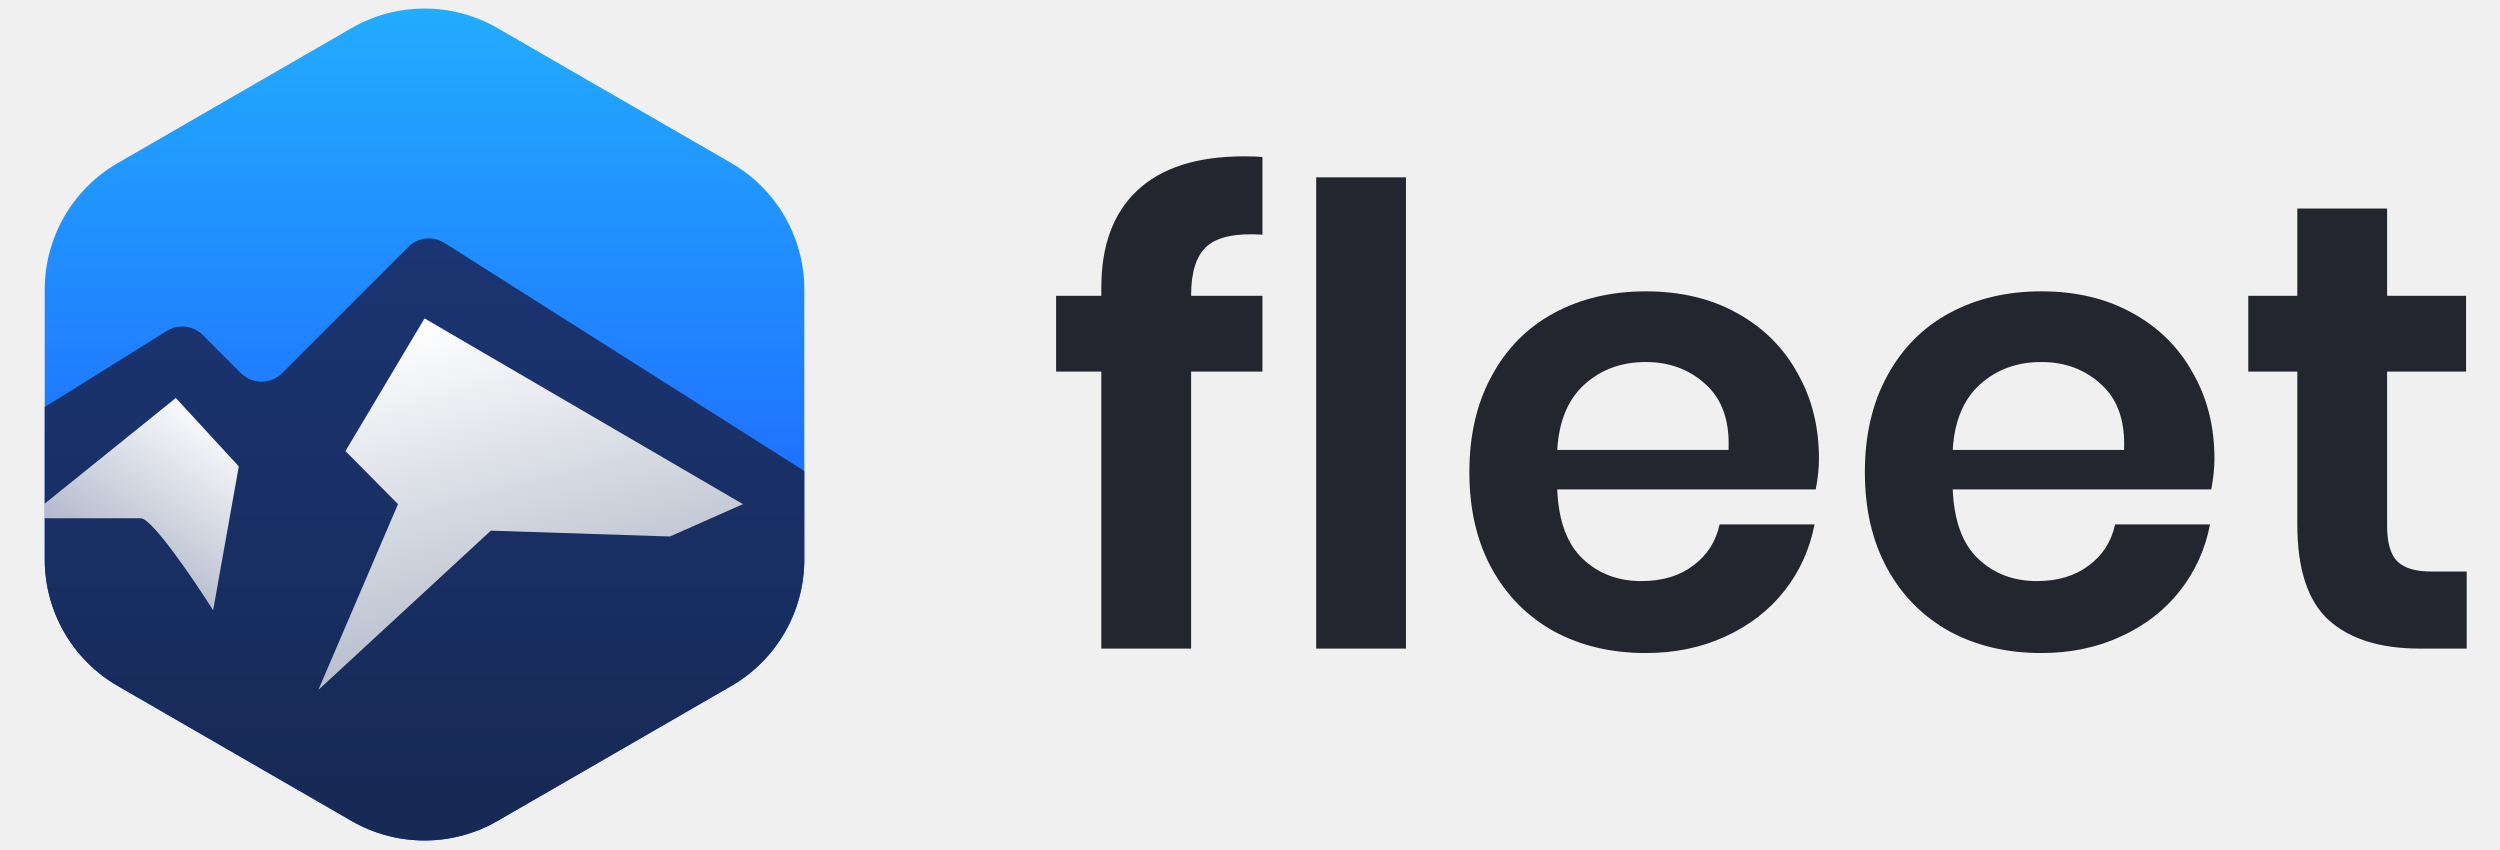
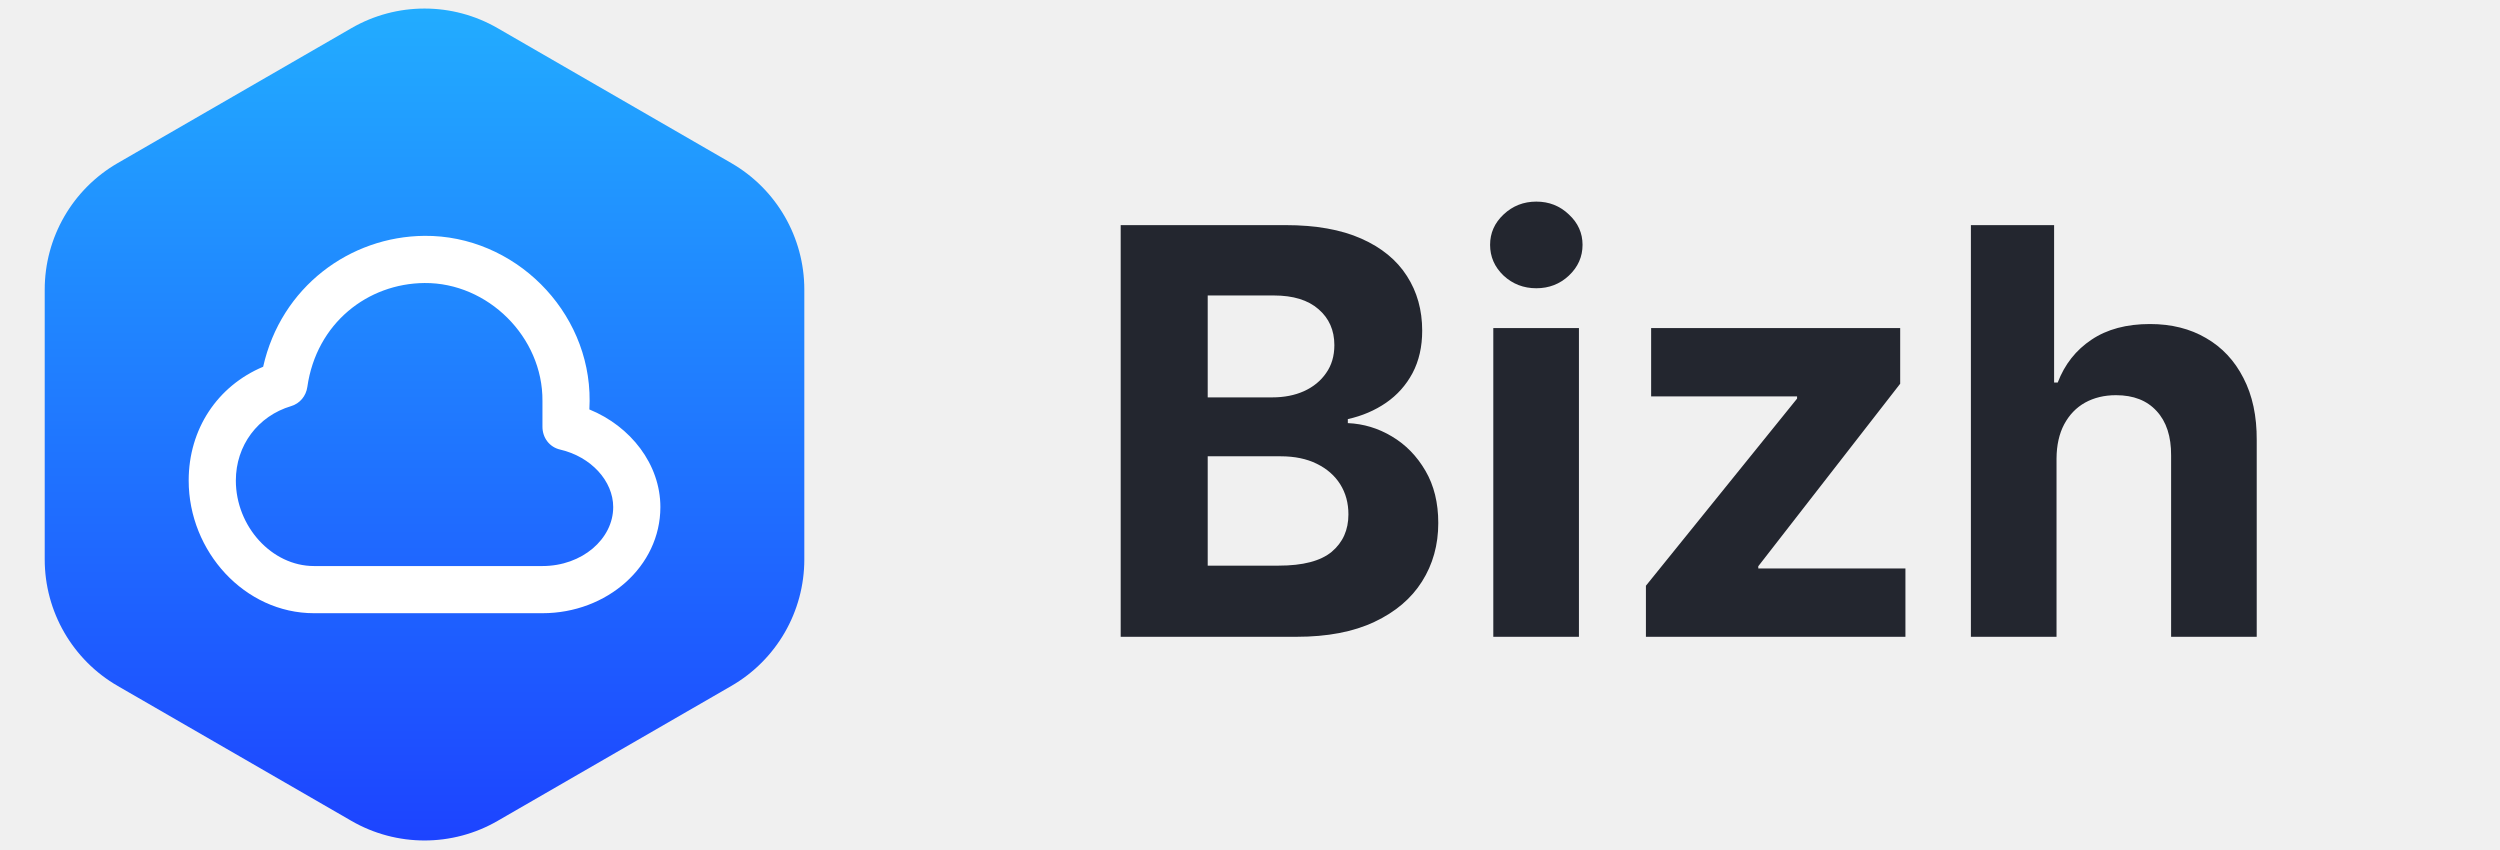
<svg xmlns="http://www.w3.org/2000/svg" width="106" height="36" viewBox="0 0 106 36" fill="none">
-   <g clip-path="url(#clip0)">
-     <path d="M14.903 1.192C16.819 0.086 19.18 0.086 21.096 1.192L31.007 6.914C32.923 8.02 34.103 10.065 34.103 12.278V23.721C34.103 25.934 32.923 27.979 31.007 29.085L21.096 34.807C19.18 35.913 16.819 35.913 14.903 34.807L4.992 29.085C3.076 27.979 1.896 25.934 1.896 23.721V12.278C1.896 10.065 3.076 8.02 4.992 6.914L14.903 1.192Z" fill="url(#paint0_linear)" />
-     <mask id="mask0" mask-type="alpha" maskUnits="userSpaceOnUse" x="1" y="0" width="34" height="36">
-       <path d="M14.903 1.192C16.819 0.086 19.18 0.086 21.096 1.192L31.007 6.914C32.923 8.02 34.103 10.065 34.103 12.278V23.721C34.103 25.934 32.923 27.979 31.007 29.085L21.096 34.807C19.18 35.913 16.819 35.913 14.903 34.807L4.992 29.085C3.076 27.979 1.896 25.934 1.896 23.721V12.278C1.896 10.065 3.076 8.02 4.992 6.914L14.903 1.192Z" fill="#83E1E1" />
-     </mask>
-     <g mask="url(#mask0)">
-       <path d="M7.07 14.032L-3.558 20.657L-12.765 26.844C-13.107 27.074 -13.312 27.459 -13.312 27.872V57.218C-13.312 57.902 -12.758 58.457 -12.074 58.457H49.204C49.888 58.457 50.442 57.902 50.442 57.218V31.006C50.442 30.581 50.225 30.187 49.867 29.96L18.847 10.301C18.357 9.99 17.718 10.061 17.308 10.471L11.964 15.819C11.48 16.303 10.696 16.303 10.212 15.819L8.601 14.207C8.194 13.8 7.559 13.727 7.07 14.032Z" fill="url(#paint1_linear)" />
-       <path d="M7.455 16.875L1.125 21.975H5.971C6.446 21.975 8.213 24.575 9.037 25.875L10.125 19.775L7.455 16.875Z" fill="url(#paint2_linear)" />
-       <path d="M14.647 19.125L18 13.5L31.5 21.375L28.408 22.747L20.812 22.5L13.5 29.25L16.875 21.375L14.647 19.125Z" fill="url(#paint3_linear)" />
-     </g>
+   <mask id="mask0_7104_4" style="mask-type:luminance" maskUnits="userSpaceOnUse" x="0" y="0" width="36" height="36">
+     <path d="M36 0H0V36H36V0Z" fill="white" />
+   </mask>
+   <g mask="url(#mask0_7104_4)">
+     <path d="M14.903 1.192C16.819 0.086 19.18 0.086 21.096 1.192L31.006 6.914C32.923 8.02 34.103 10.065 34.103 12.278V23.721C34.103 25.934 32.923 27.979 31.006 29.085L21.096 34.807C19.18 35.913 16.819 35.913 14.903 34.807L4.992 29.085C3.076 27.979 1.896 25.934 1.896 23.721V12.278C1.896 10.065 3.076 8.02 4.992 6.914L14.903 1.192Z" fill="url(#paint0_linear_7104_4)" />
  </g>
-   <path d="M53.527 9.95C52.411 9.878 51.628 10.04 51.178 10.436C50.728 10.832 50.503 11.525 50.503 12.515V12.542H53.527V15.755H50.503V27.5H46.696V15.755H44.779V12.542H46.696V12.191C46.696 10.409 47.2 9.041 48.208 8.087C49.234 7.115 50.746 6.629 52.744 6.629C53.086 6.629 53.347 6.638 53.527 6.656V9.95ZM59.613 7.52V27.5H55.806V7.52H59.613ZM77.124 19.454C77.124 19.832 77.079 20.264 76.989 20.75H66.027C66.081 22.082 66.441 23.063 67.107 23.693C67.773 24.323 68.601 24.638 69.591 24.638C70.473 24.638 71.202 24.422 71.778 23.99C72.372 23.558 72.75 22.973 72.912 22.235H76.935C76.737 23.279 76.314 24.215 75.666 25.043C75.018 25.871 74.181 26.519 73.155 26.987C72.147 27.455 71.022 27.689 69.78 27.689C68.322 27.689 67.026 27.383 65.892 26.771C64.758 26.141 63.876 25.25 63.246 24.098C62.616 22.946 62.301 21.587 62.301 20.021C62.301 18.455 62.616 17.096 63.246 15.944C63.876 14.774 64.758 13.883 65.892 13.271C67.026 12.659 68.322 12.353 69.78 12.353C71.256 12.353 72.543 12.659 73.641 13.271C74.757 13.883 75.612 14.729 76.206 15.809C76.818 16.871 77.124 18.086 77.124 19.454ZM73.29 19.076C73.344 17.852 73.02 16.925 72.318 16.295C71.634 15.665 70.788 15.35 69.78 15.35C68.754 15.35 67.89 15.665 67.188 16.295C66.486 16.925 66.099 17.852 66.027 19.076H73.29ZM93.893 19.454C93.893 19.832 93.848 20.264 93.758 20.75H82.796C82.85 22.082 83.21 23.063 83.876 23.693C84.542 24.323 85.37 24.638 86.36 24.638C87.242 24.638 87.971 24.422 88.547 23.99C89.141 23.558 89.519 22.973 89.681 22.235H93.704C93.506 23.279 93.083 24.215 92.435 25.043C91.787 25.871 90.95 26.519 89.924 26.987C88.916 27.455 87.791 27.689 86.549 27.689C85.091 27.689 83.795 27.383 82.661 26.771C81.527 26.141 80.645 25.25 80.015 24.098C79.385 22.946 79.07 21.587 79.07 20.021C79.07 18.455 79.385 17.096 80.015 15.944C80.645 14.774 81.527 13.883 82.661 13.271C83.795 12.659 85.091 12.353 86.549 12.353C88.025 12.353 89.312 12.659 90.41 13.271C91.526 13.883 92.381 14.729 92.975 15.809C93.587 16.871 93.893 18.086 93.893 19.454ZM90.059 19.076C90.113 17.852 89.789 16.925 89.087 16.295C88.403 15.665 87.557 15.35 86.549 15.35C85.523 15.35 84.659 15.665 83.957 16.295C83.255 16.925 82.868 17.852 82.796 19.076H90.059ZM104.588 24.233V27.5H102.59C100.916 27.5 99.629 27.095 98.729 26.285C97.847 25.475 97.406 24.125 97.406 22.235V15.755H95.327V12.542H97.406V8.843H101.213V12.542H104.561V15.755H101.213V22.289C101.213 23.009 101.357 23.513 101.645 23.801C101.933 24.089 102.419 24.233 103.103 24.233H104.588Z" fill="#23262F" />
+   <path d="M47.517 27V9.545H54.506C55.79 9.545 56.861 9.736 57.719 10.117C58.577 10.497 59.222 11.026 59.653 11.702C60.085 12.372 60.301 13.145 60.301 14.02C60.301 14.702 60.165 15.301 59.892 15.818C59.619 16.329 59.244 16.75 58.767 17.079C58.295 17.403 57.756 17.634 57.148 17.77V17.94C57.812 17.969 58.435 18.156 59.014 18.503C59.599 18.849 60.074 19.335 60.438 19.96C60.801 20.579 60.983 21.318 60.983 22.176C60.983 23.102 60.753 23.929 60.293 24.656C59.838 25.378 59.165 25.949 58.273 26.369C57.381 26.79 56.281 27 54.974 27H47.517ZM51.207 23.983H54.216C55.244 23.983 55.994 23.787 56.466 23.395C56.938 22.997 57.173 22.469 57.173 21.81C57.173 21.327 57.057 20.901 56.824 20.531C56.591 20.162 56.258 19.872 55.827 19.662C55.401 19.452 54.892 19.347 54.301 19.347H51.207V23.983ZM51.207 16.849H53.943C54.449 16.849 54.898 16.761 55.29 16.585C55.688 16.403 56 16.148 56.227 15.818C56.46 15.489 56.577 15.094 56.577 14.633C56.577 14.003 56.352 13.494 55.903 13.108C55.46 12.722 54.83 12.528 54.011 12.528H51.207V16.849ZM63.316 27V13.909H66.947V27H63.316ZM65.14 12.222C64.6 12.222 64.137 12.043 63.751 11.685C63.37 11.321 63.18 10.886 63.18 10.381C63.18 9.881 63.37 9.452 63.751 9.094C64.137 8.73 64.6 8.548 65.14 8.548C65.68 8.548 66.14 8.73 66.521 9.094C66.907 9.452 67.1 9.881 67.1 10.381C67.1 10.886 66.907 11.321 66.521 11.685C66.14 12.043 65.68 12.222 65.14 12.222ZM69.787 27V24.835L76.196 16.901V16.807H70.008V13.909H80.568V16.27L74.551 24.009V24.102H80.79V27H69.787ZM87.197 19.432V27H83.566V9.545H87.094V16.219H87.248C87.543 15.446 88.021 14.841 88.68 14.403C89.339 13.96 90.165 13.739 91.16 13.739C92.069 13.739 92.862 13.938 93.538 14.335C94.219 14.727 94.748 15.293 95.123 16.031C95.504 16.764 95.691 17.642 95.685 18.665V27H92.055V19.312C92.06 18.506 91.856 17.878 91.441 17.429C91.032 16.98 90.458 16.756 89.719 16.756C89.225 16.756 88.788 16.861 88.407 17.071C88.032 17.281 87.737 17.588 87.521 17.991C87.31 18.389 87.202 18.869 87.197 19.432Z" fill="#23262F" />
+   <path d="M18 10C14.834 10.025 11.918 12.167 11.158 15.55C9.217 16.366 8 18.194 8 20.375C8 23.385 10.376 26 13.312 26H23C25.734 26 28 24.017 28 21.5C28 19.685 26.738 18.073 24.989 17.36C24.991 17.182 25 17.026 25 17C25.03 13.164 21.791 9.97 18 10ZM18 12C20.681 11.979 23.021 14.287 23 17C23 17.06 23 17.863 23 18.094C23 18.559 23.296 18.958 23.75 19.062C25.066 19.367 26 20.399 26 21.5C26 22.849 24.684 24 23 24H13.312C11.525 24 10 22.321 10 20.375C10 18.882 10.934 17.641 12.344 17.219C12.717 17.107 12.976 16.792 13.031 16.406C13.417 13.7 15.592 12.019 18 12Z" fill="white" />
  <defs>
-     <linearGradient id="paint0_linear" x1="18" y1="-0.596" x2="18" y2="36.595" gradientUnits="userSpaceOnUse">
+     <linearGradient id="paint0_linear_7104_4" x1="17.999" y1="-0.596" x2="17.999" y2="36.595" gradientUnits="userSpaceOnUse">
      <stop stop-color="#22AFFF" />
      <stop offset="1" stop-color="#1D41FF" />
    </linearGradient>
-     <linearGradient id="paint1_linear" x1="18.565" y1="9.77" x2="18.565" y2="58.457" gradientUnits="userSpaceOnUse">
-       <stop stop-color="#1B3573" />
-       <stop offset="1" stop-color="#131E39" />
-     </linearGradient>
-     <linearGradient id="paint2_linear" x1="9.562" y1="18" x2="-3.375" y2="37.125" gradientUnits="userSpaceOnUse">
-       <stop stop-color="#FCFCFD" />
-       <stop offset="1" stop-color="white" stop-opacity="0" />
-     </linearGradient>
-     <linearGradient id="paint3_linear" x1="18.562" y1="13.5" x2="30.375" y2="56.25" gradientUnits="userSpaceOnUse">
-       <stop stop-color="white" />
-       <stop offset="1" stop-color="#192E5F" />
-     </linearGradient>
-     <clipPath id="clip0">
-       <rect width="36" height="36" fill="white" />
-     </clipPath>
  </defs>
</svg>
